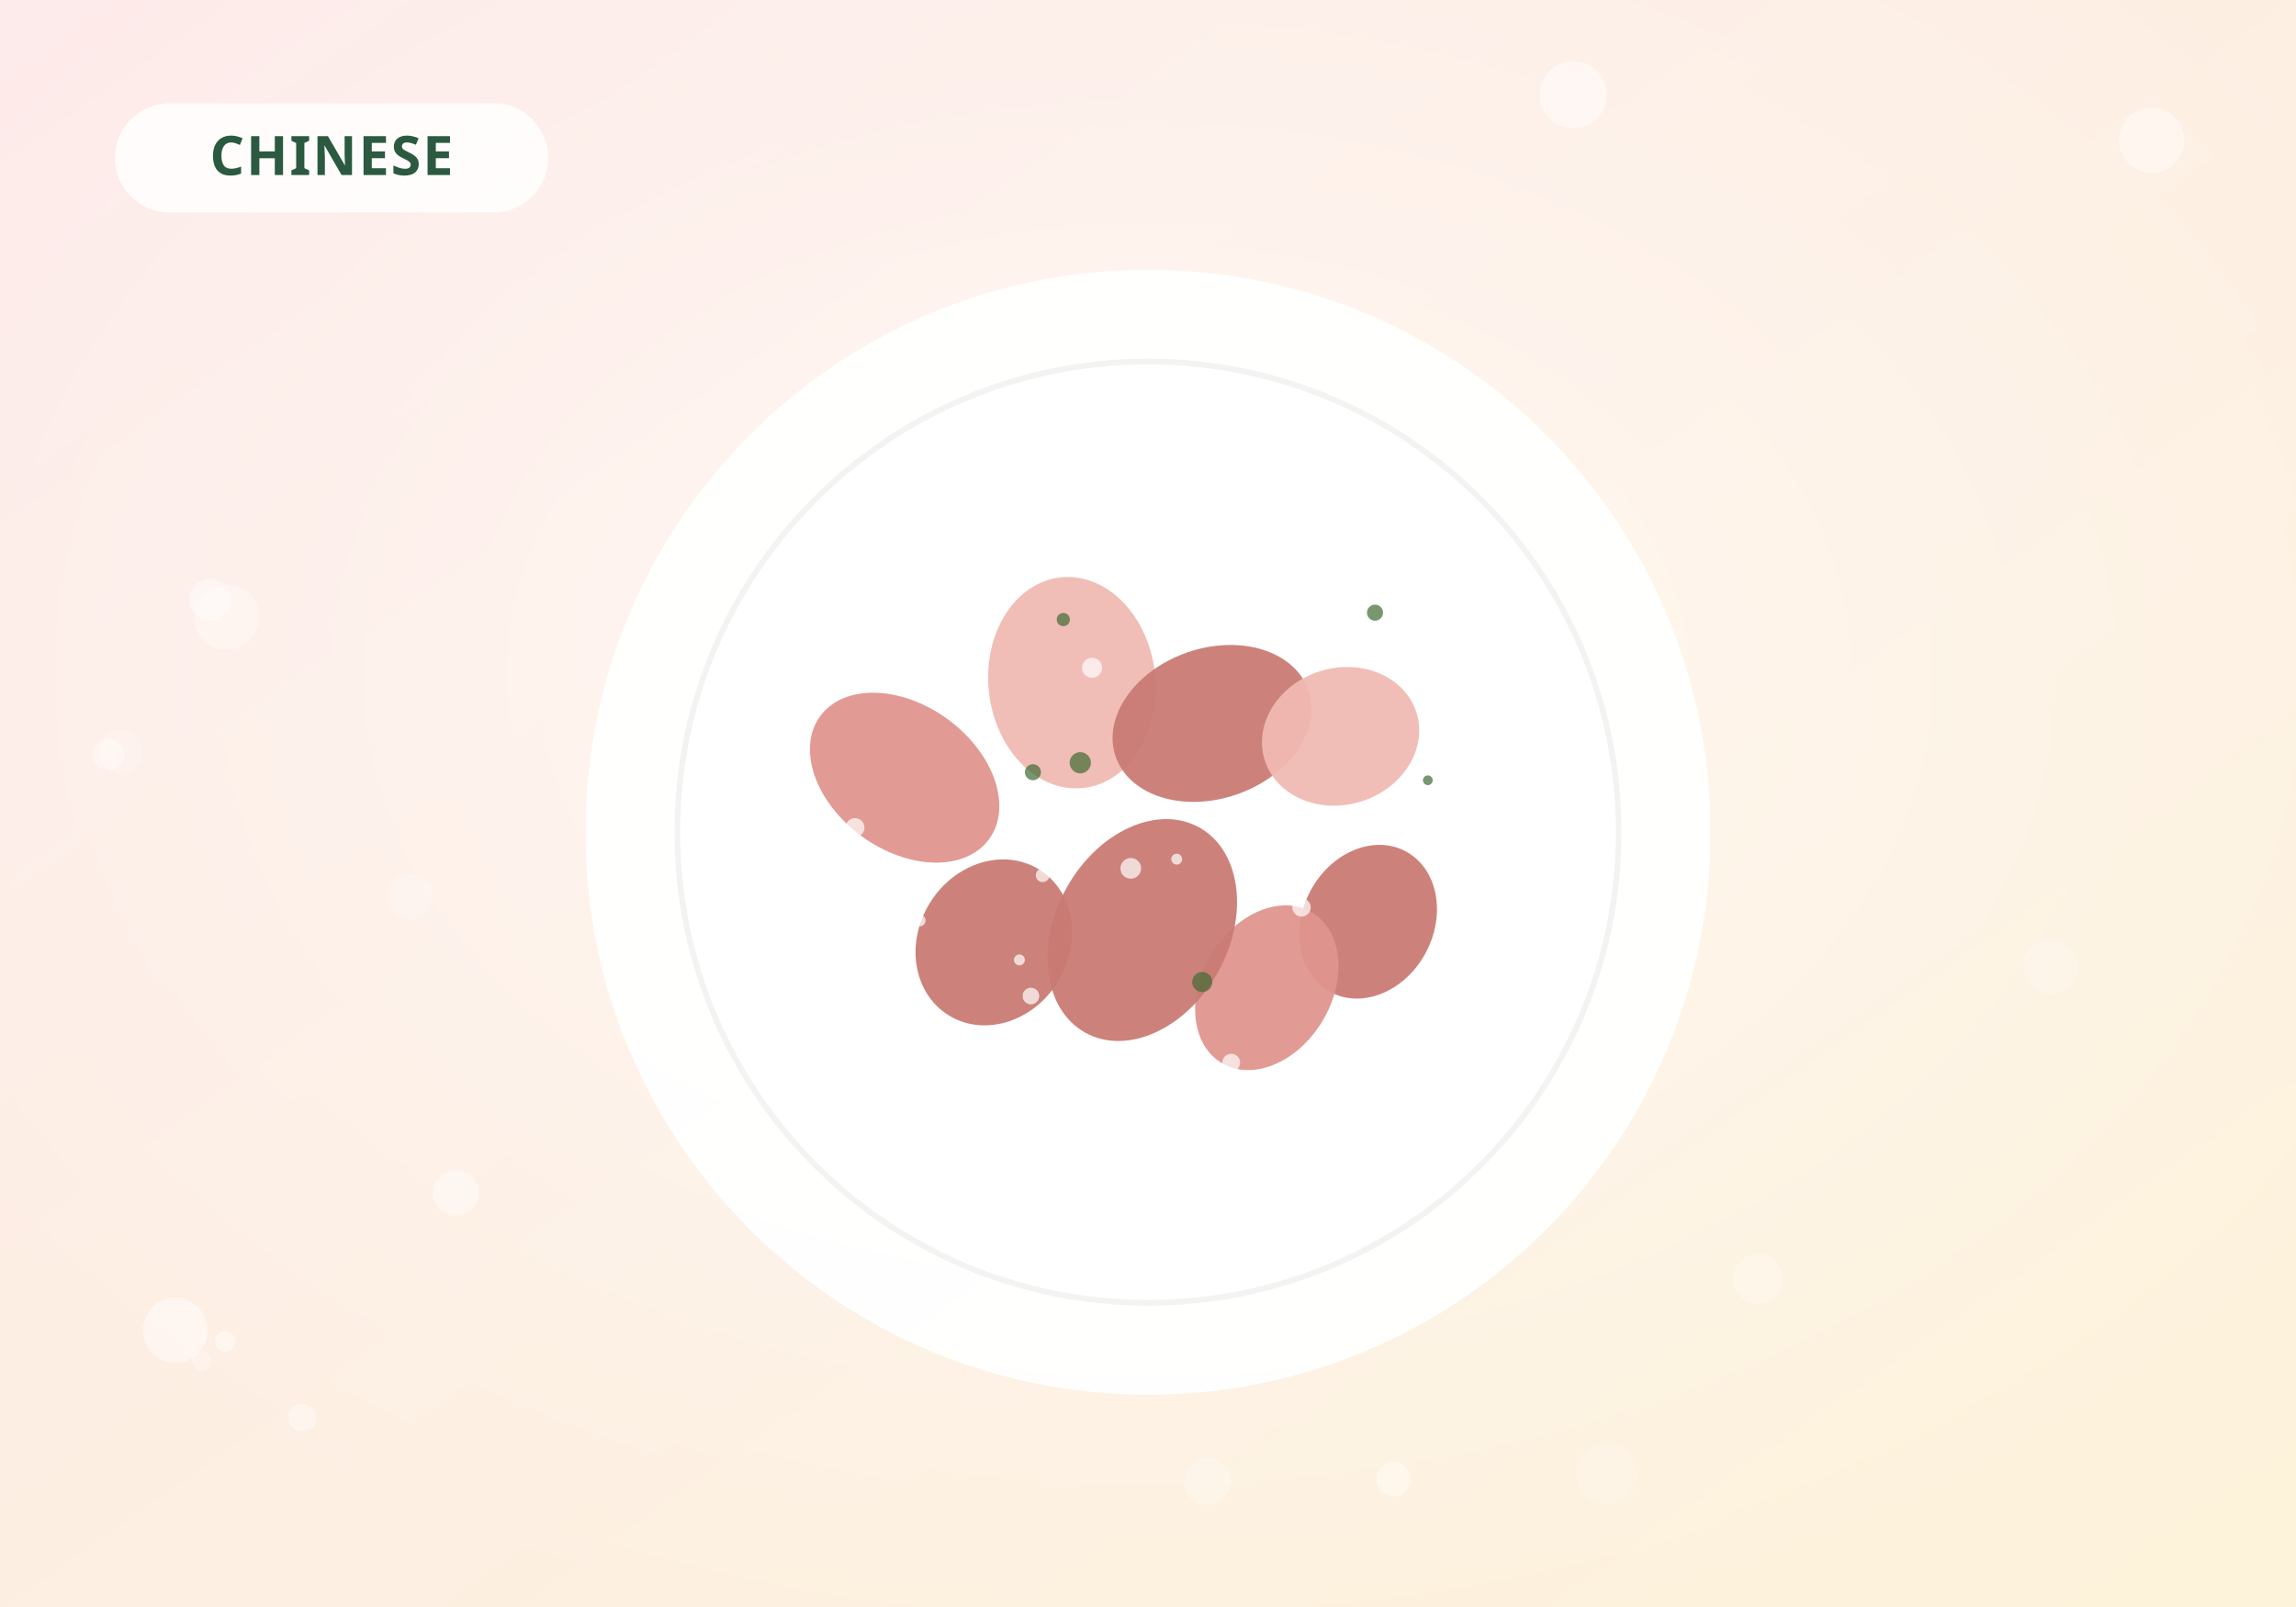
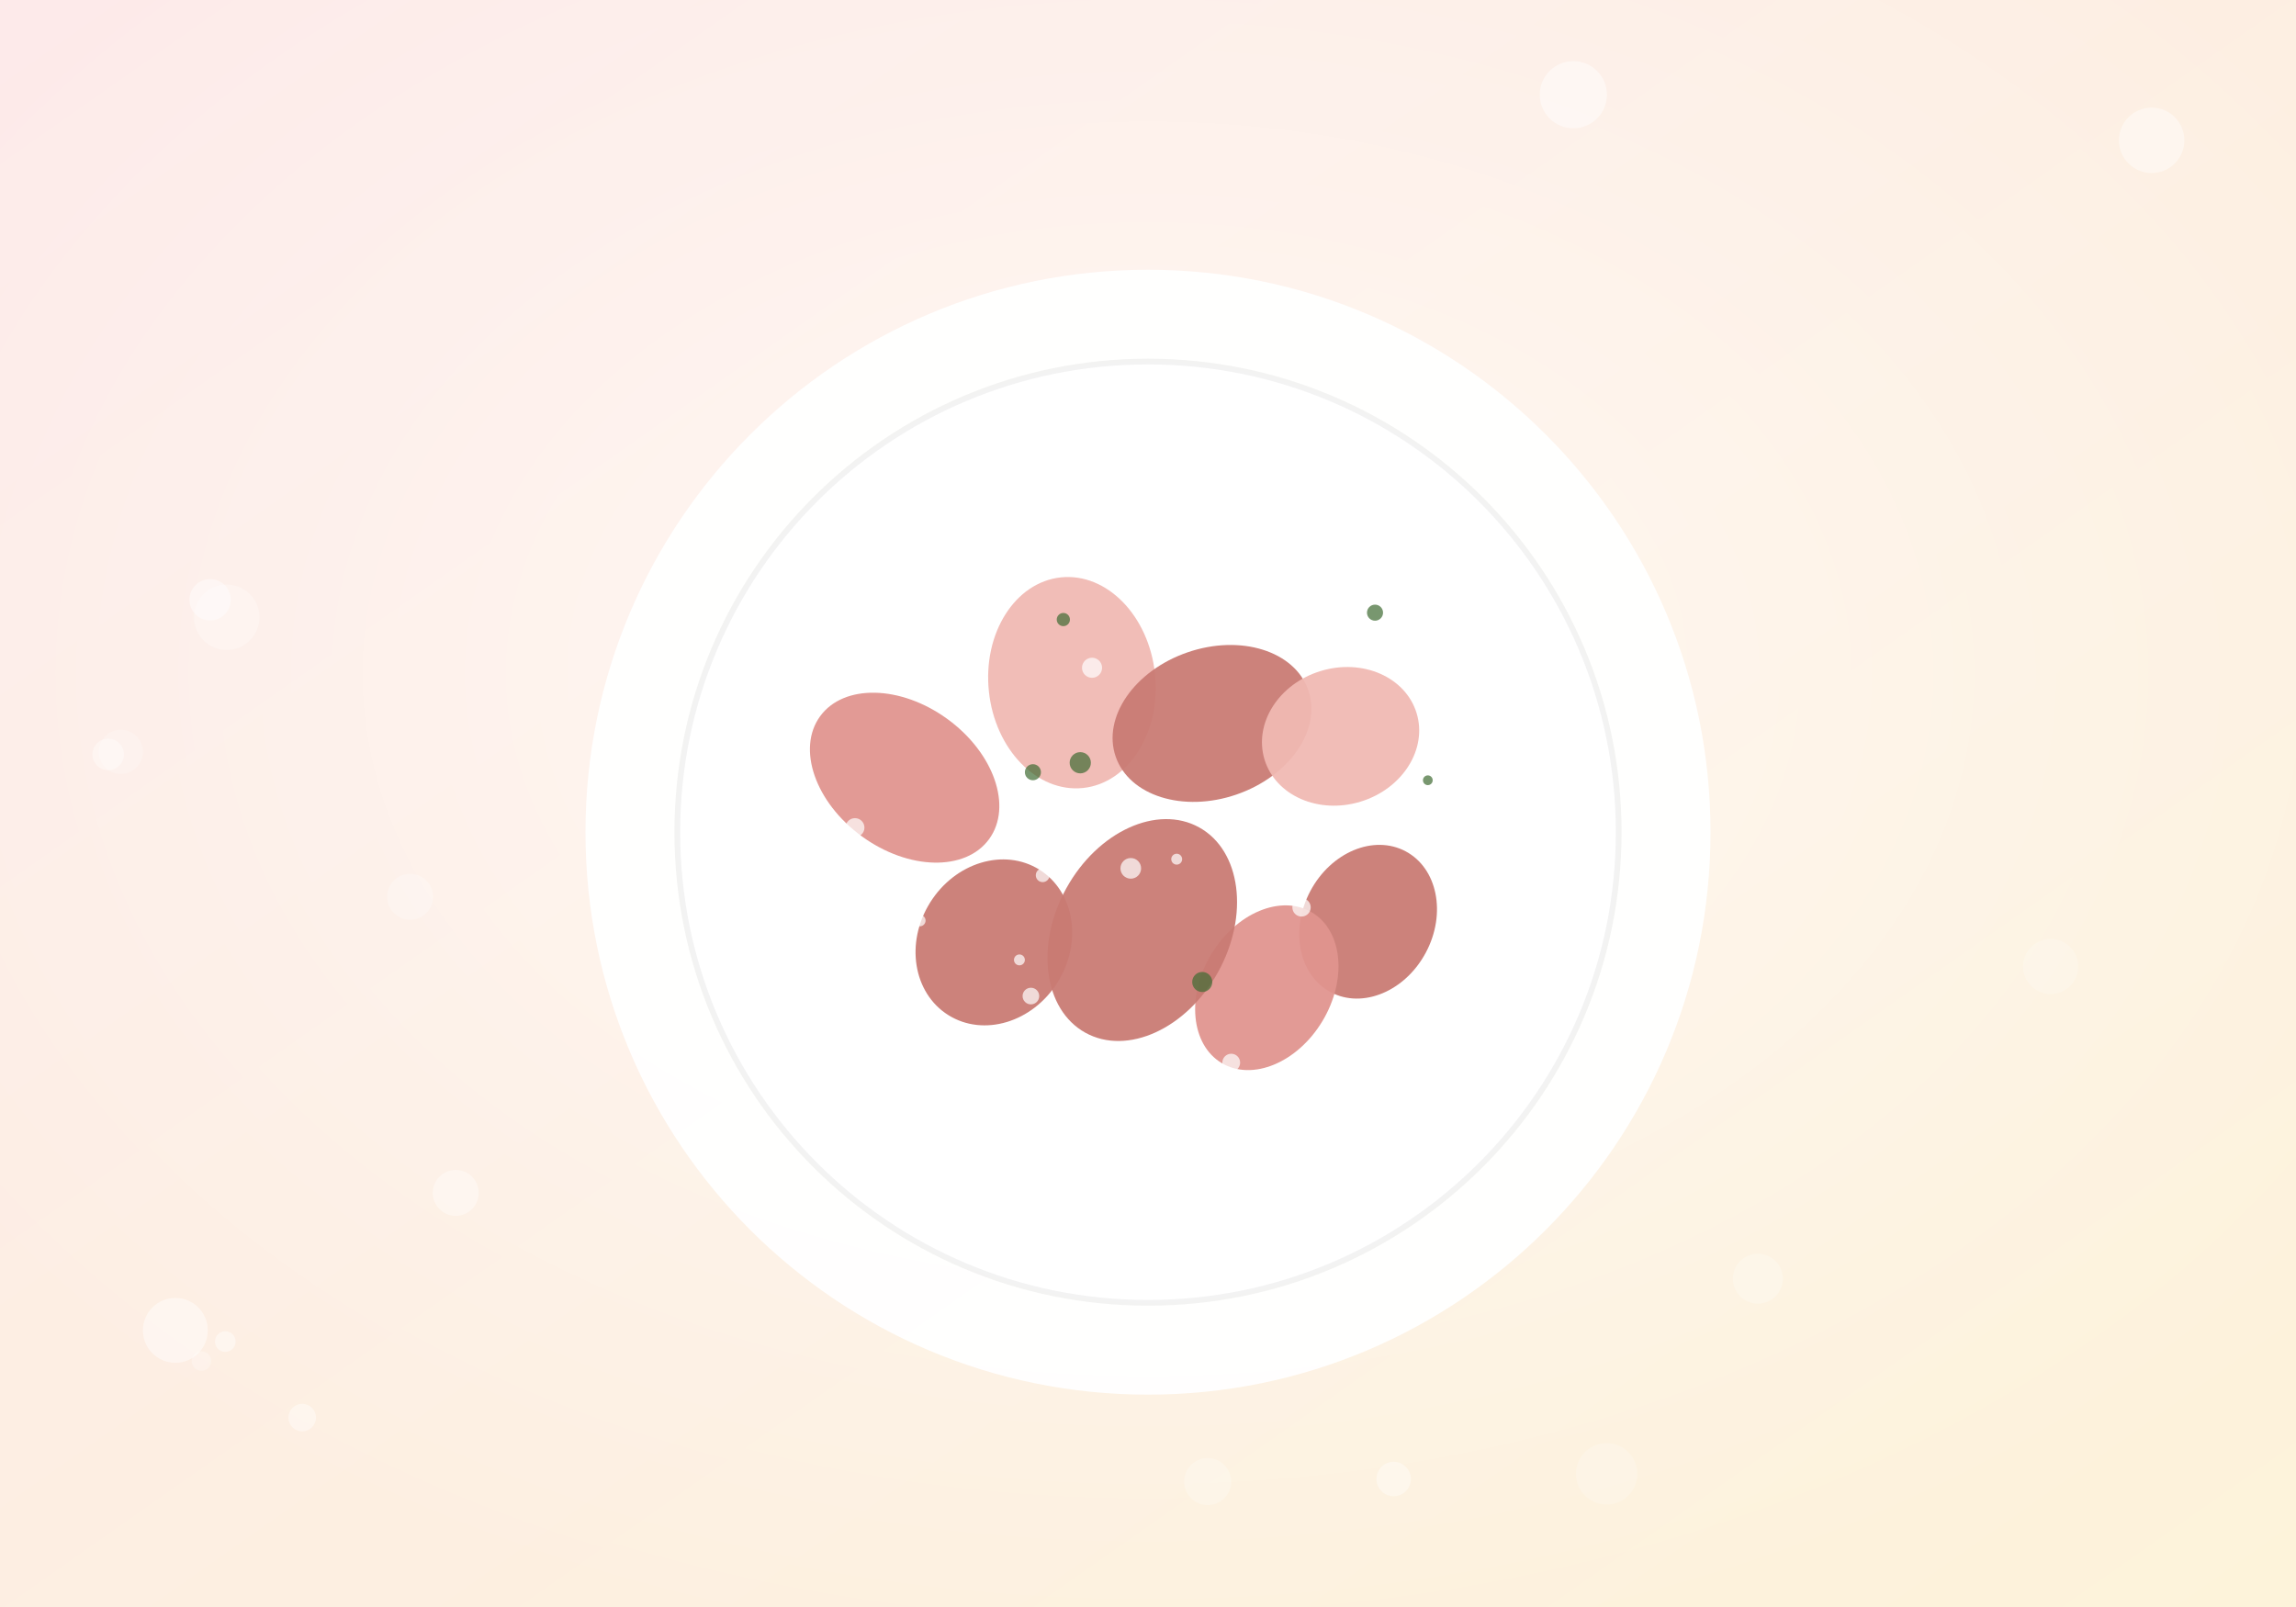
<svg xmlns="http://www.w3.org/2000/svg" viewBox="0 0 800 560" width="800" height="560" role="img" aria-label="Sweet and Sour Pork">
  <defs>
    <linearGradient id="bg" x1="0" y1="0" x2="1" y2="1">
      <stop offset="0%" stop-color="#fdeaea" />
      <stop offset="100%" stop-color="#fdf3da" />
    </linearGradient>
    <radialGradient id="glow" cx="50%" cy="42%" r="62%">
      <stop offset="0%" stop-color="#ffffff" stop-opacity="0.55" />
      <stop offset="100%" stop-color="#ffffff" stop-opacity="0" />
    </radialGradient>
  </defs>
  <rect width="800" height="560" fill="url(#bg)" />
  <rect width="800" height="560" fill="url(#glow)" />
  <circle cx="420.8" cy="516.3" r="8.2" fill="#ffffff" opacity="0.23" />
  <circle cx="78.5" cy="467.5" r="3.6" fill="#ffffff" opacity="0.42" />
  <circle cx="42.1" cy="262.0" r="7.7" fill="#ffffff" opacity="0.18" />
  <circle cx="105.3" cy="494.0" r="4.8" fill="#ffffff" opacity="0.39" />
  <circle cx="73.2" cy="209.0" r="7.2" fill="#ffffff" opacity="0.43" />
  <circle cx="79.0" cy="215.1" r="11.4" fill="#ffffff" opacity="0.27" />
  <circle cx="37.7" cy="262.9" r="5.5" fill="#ffffff" opacity="0.35" />
  <circle cx="142.9" cy="312.5" r="8.0" fill="#ffffff" opacity="0.24" />
  <circle cx="70.2" cy="474.3" r="3.4" fill="#ffffff" opacity="0.25" />
  <circle cx="485.6" cy="515.4" r="6.0" fill="#ffffff" opacity="0.37" />
  <circle cx="158.8" cy="415.7" r="8.0" fill="#ffffff" opacity="0.37" />
  <circle cx="612.5" cy="445.6" r="8.7" fill="#ffffff" opacity="0.23" />
  <circle cx="559.8" cy="513.6" r="10.7" fill="#ffffff" opacity="0.18" />
  <circle cx="749.7" cy="48.9" r="11.4" fill="#ffffff" opacity="0.41" />
  <circle cx="548.2" cy="33.0" r="11.7" fill="#ffffff" opacity="0.46" />
  <circle cx="714.5" cy="336.8" r="9.6" fill="#ffffff" opacity="0.19" />
  <circle cx="61.1" cy="463.6" r="11.3" fill="#ffffff" opacity="0.44" />
  <circle cx="400" cy="290" r="196" fill="#ffffff" opacity="0.96" />
  <circle cx="400" cy="290" r="164" fill="#ffffff" />
  <circle cx="400" cy="290" r="164" fill="none" stroke="#000000" stroke-opacity="0.05" stroke-width="2" />
  <ellipse cx="476.7" cy="321.2" rx="27.8" ry="22.8" fill="#c97a73" opacity="0.94" transform="rotate(118 476.7 321.2)" />
  <ellipse cx="441.4" cy="344.2" rx="30.6" ry="22.6" fill="#e0948e" opacity="0.94" transform="rotate(121 441.4 344.2)" />
  <ellipse cx="398.0" cy="324.1" rx="40.9" ry="30.2" fill="#c97a73" opacity="0.94" transform="rotate(119 398.0 324.1)" />
  <ellipse cx="346.3" cy="328.4" rx="29.9" ry="26.2" fill="#c97a73" opacity="0.94" transform="rotate(122 346.3 328.4)" />
  <ellipse cx="315.2" cy="271.0" rx="36.4" ry="25.3" fill="#e0948e" opacity="0.94" transform="rotate(36 315.2 271.0)" />
  <ellipse cx="373.5" cy="237.9" rx="36.9" ry="29.1" fill="#f0b9b3" opacity="0.94" transform="rotate(84 373.5 237.9)" />
  <ellipse cx="422.3" cy="252.1" rx="35.5" ry="26.2" fill="#c97a73" opacity="0.94" transform="rotate(161 422.3 252.1)" />
  <ellipse cx="467.1" cy="256.6" rx="27.7" ry="23.8" fill="#f0b9b3" opacity="0.94" transform="rotate(163 467.1 256.6)" />
  <circle cx="380.5" cy="232.7" r="3.5" fill="#ffffff" opacity="0.7" />
  <circle cx="363.3" cy="305.0" r="2.4" fill="#ffffff" opacity="0.7" />
  <circle cx="359.2" cy="347.1" r="2.9" fill="#ffffff" opacity="0.7" />
  <circle cx="497.5" cy="271.9" r="1.7" fill="#3f6b32" opacity="0.7" />
  <circle cx="370.5" cy="215.9" r="2.3" fill="#3f6b32" opacity="0.7" />
  <circle cx="429.0" cy="370.3" r="3.1" fill="#ffffff" opacity="0.7" />
  <circle cx="355.2" cy="334.5" r="1.9" fill="#ffffff" opacity="0.7" />
  <circle cx="453.5" cy="316.2" r="3.2" fill="#ffffff" opacity="0.7" />
  <circle cx="479.1" cy="213.5" r="2.8" fill="#3f6b32" opacity="0.7" />
  <circle cx="359.9" cy="269.1" r="2.8" fill="#3f6b32" opacity="0.7" />
  <circle cx="320.5" cy="320.8" r="2.0" fill="#ffffff" opacity="0.7" />
  <circle cx="376.4" cy="265.8" r="3.7" fill="#3f6b32" opacity="0.7" />
  <circle cx="394.0" cy="302.6" r="3.6" fill="#ffffff" opacity="0.7" />
  <circle cx="418.9" cy="342.2" r="3.5" fill="#3f6b32" opacity="0.7" />
  <circle cx="297.9" cy="288.4" r="3.3" fill="#ffffff" opacity="0.7" />
  <circle cx="410.0" cy="299.4" r="1.9" fill="#ffffff" opacity="0.7" />
-   <g>
-     <rect x="40" y="36" rx="19" ry="19" width="151" height="38" fill="#ffffff" opacity="0.82" />
-     <text x="115.5" y="61" text-anchor="middle" font-family="Segoe UI, system-ui, sans-serif" font-size="19" font-weight="700" fill="#2b5a41" letter-spacing="0.6">CHINESE</text>
-   </g>
</svg>
